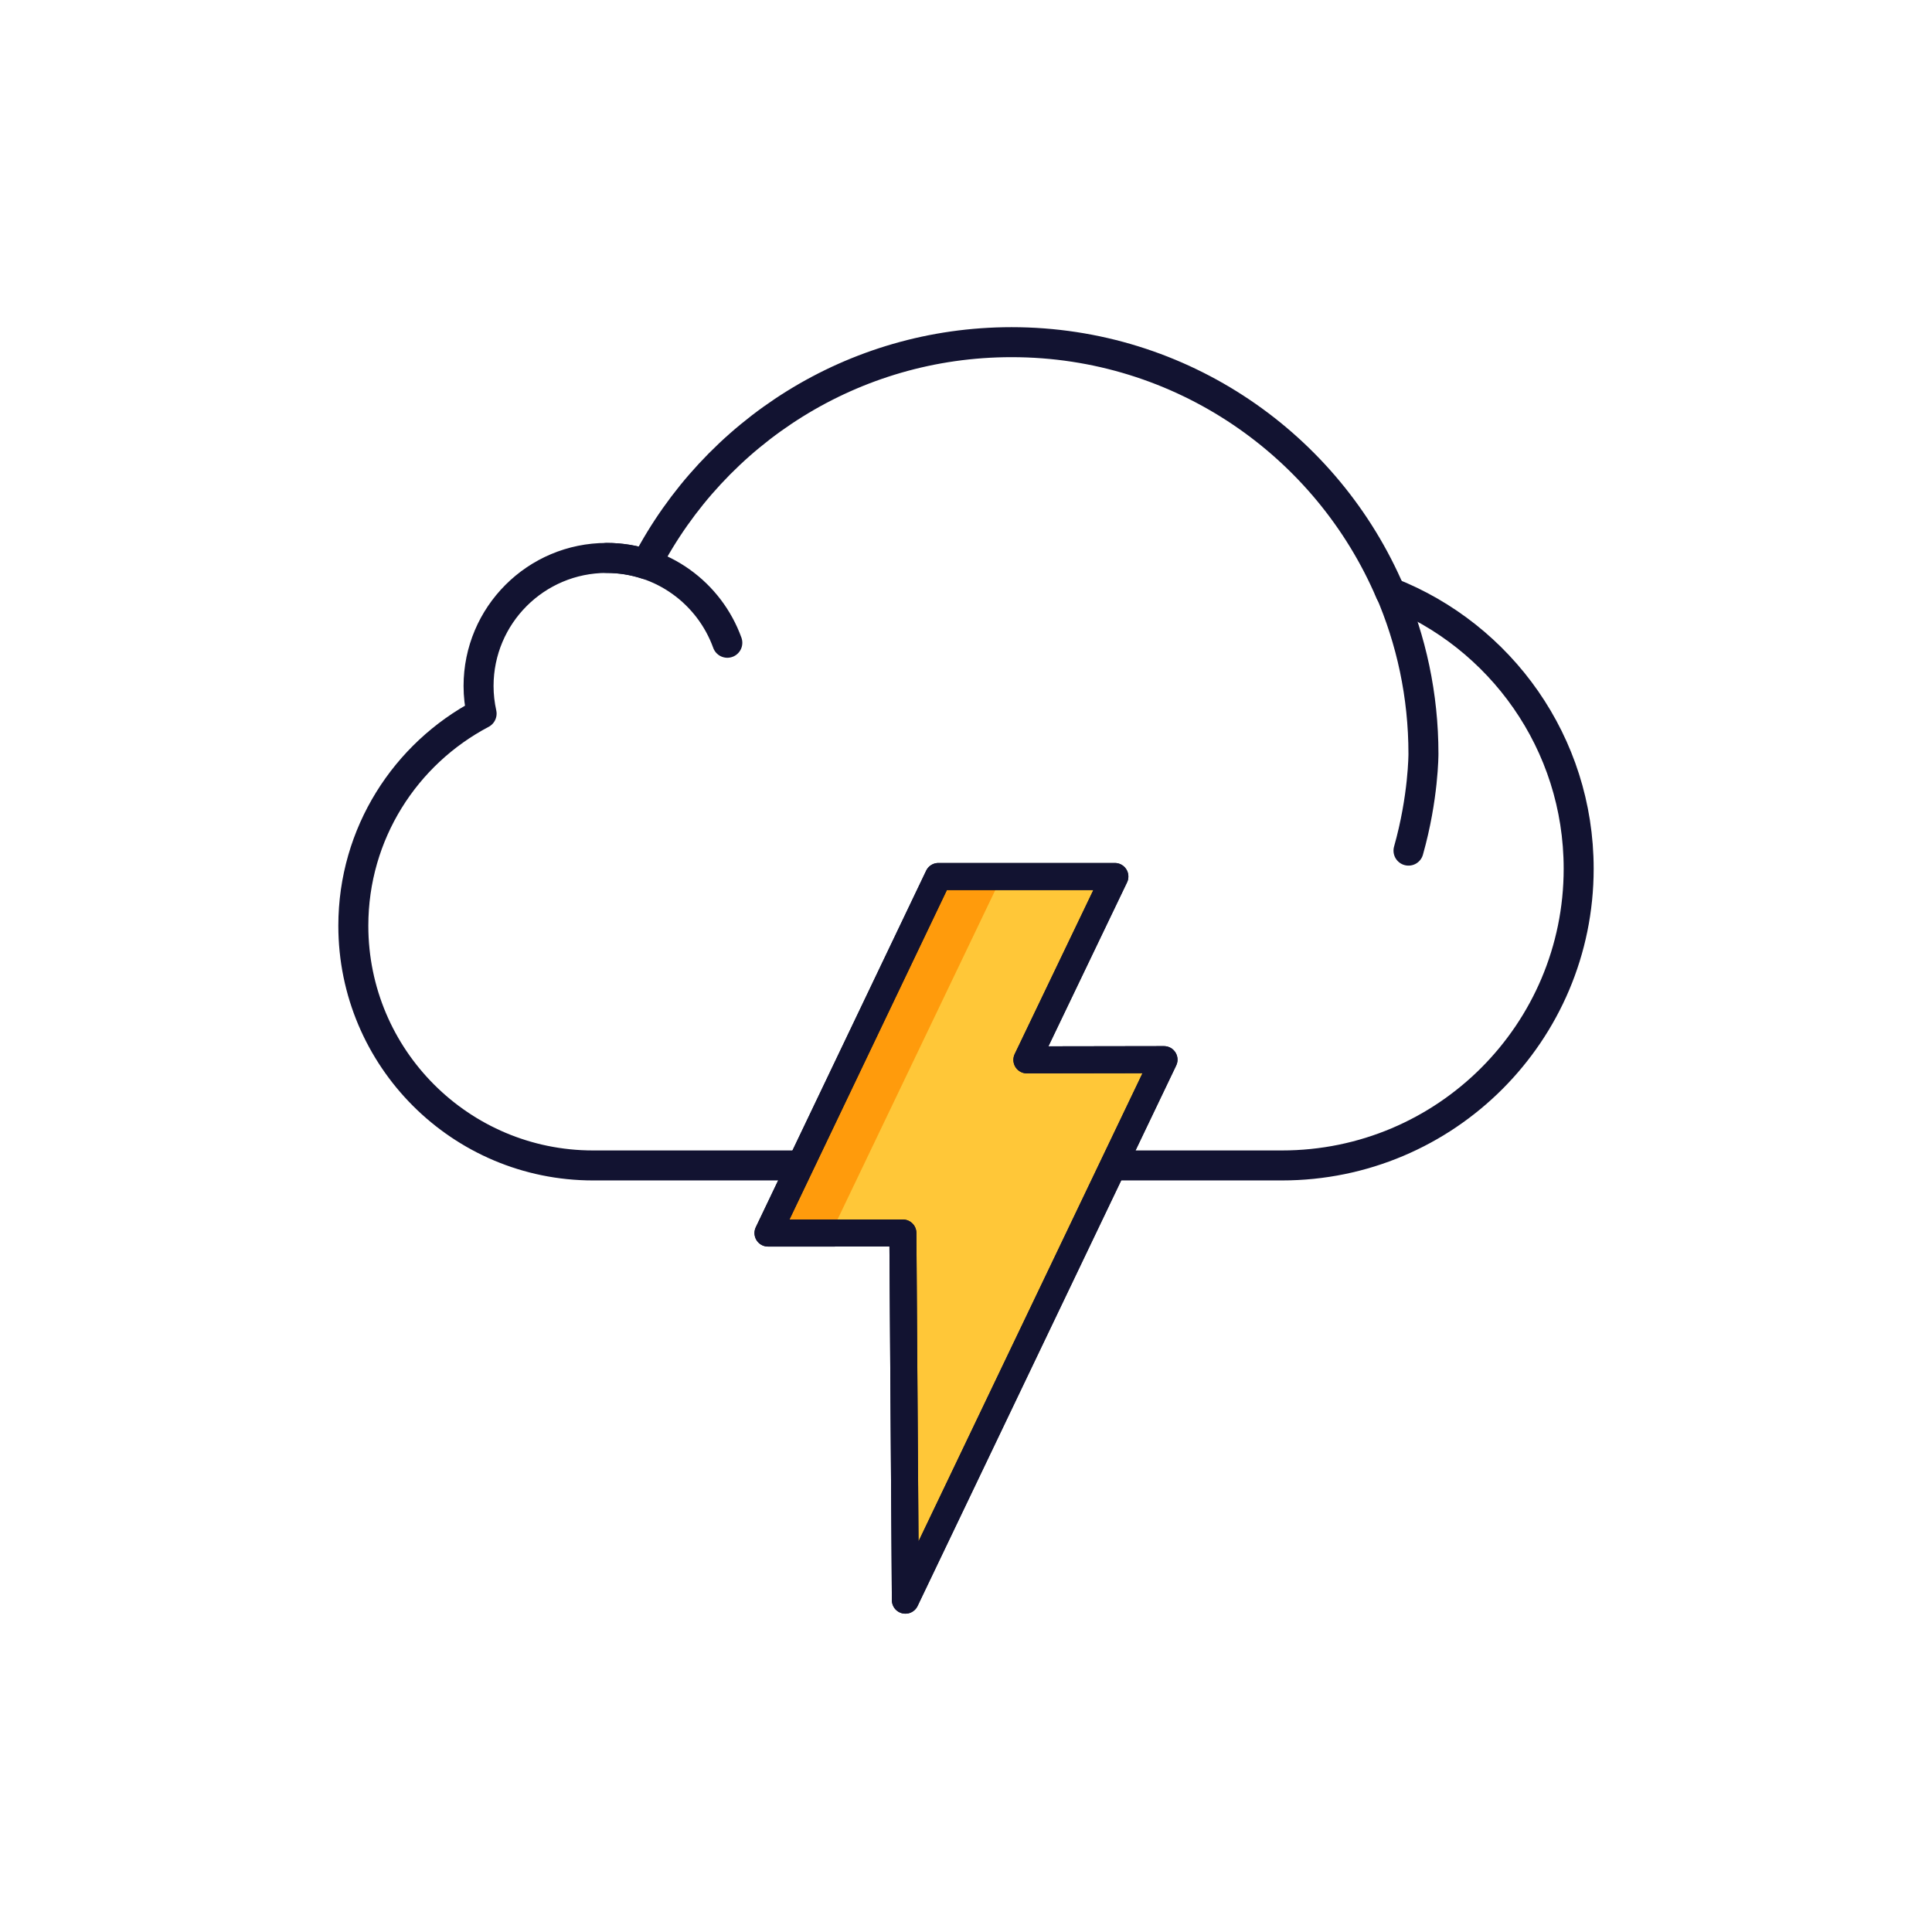
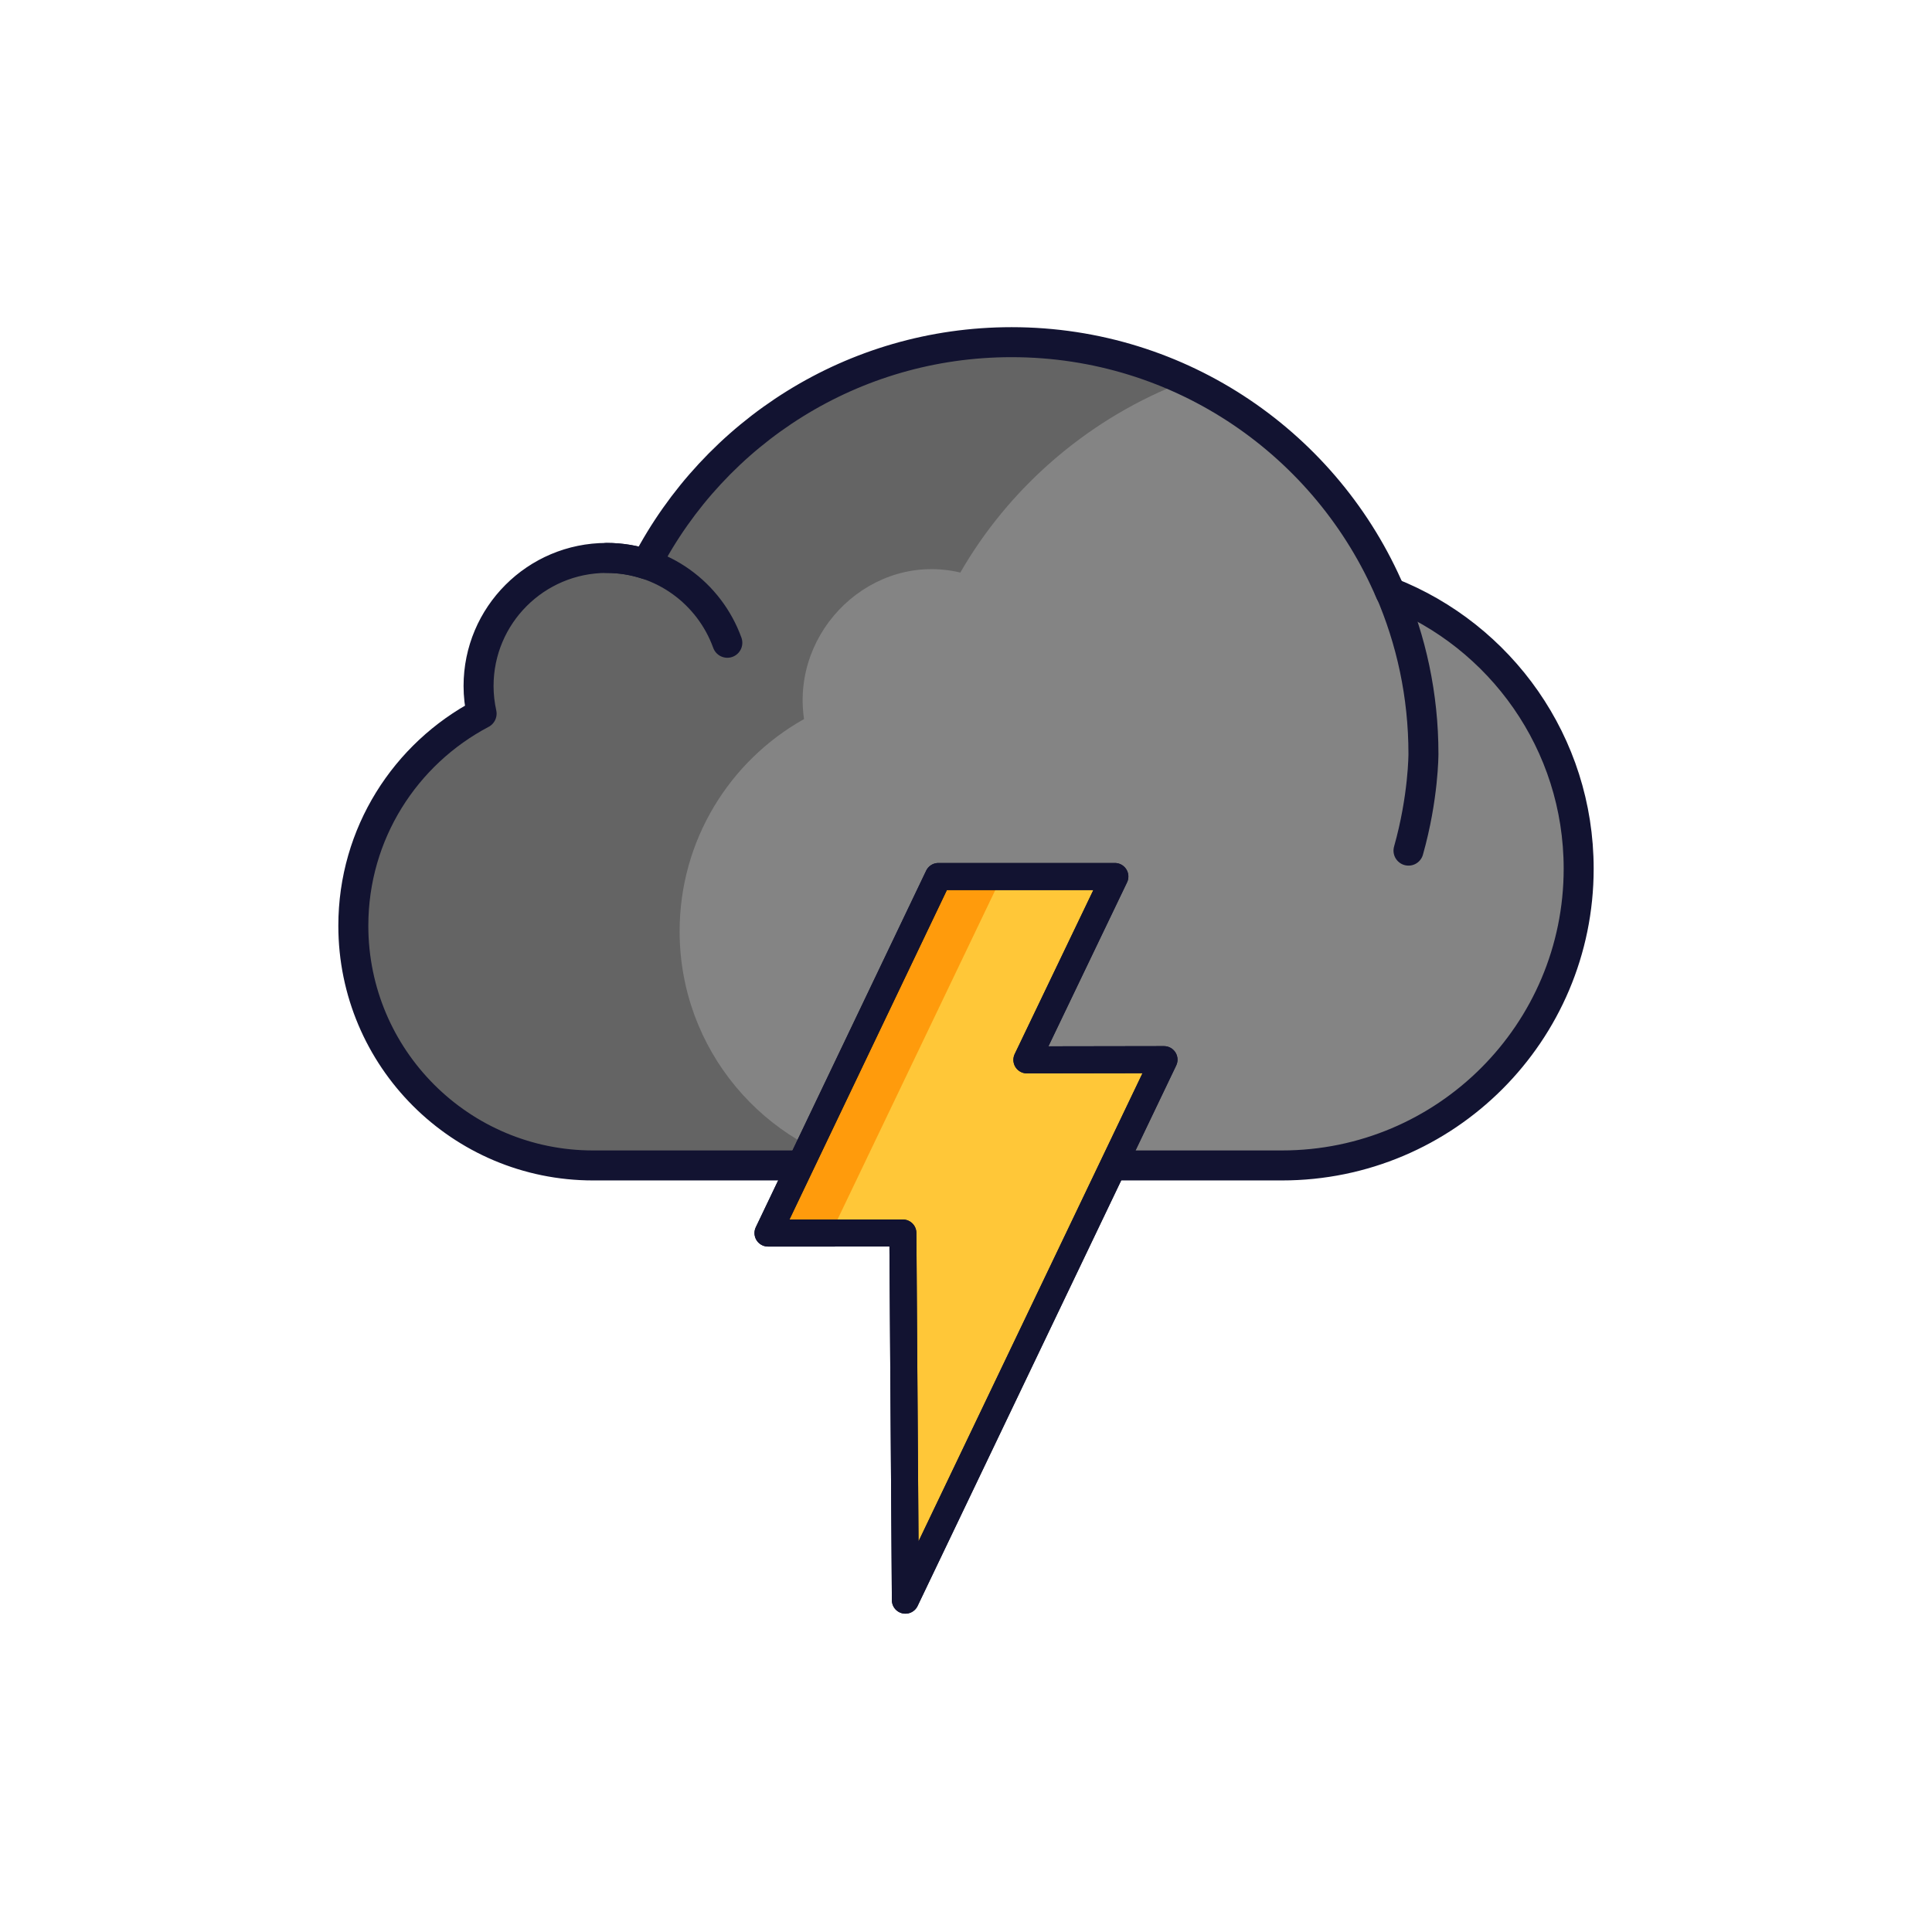
<svg xmlns="http://www.w3.org/2000/svg" viewBox="0 0 500 500" width="500" height="500" preserveAspectRatio="xMidYMid meet" style="width: 100%; height: 100%; transform: translate3d(0px, 0px, 0px) scale(1.3); content-visibility: visible;">
  <defs>
-     <clipPath id="__lottie_element_9858">
+     <clipPath id="__lottie_element_6825">
      <rect width="500" height="500" x="0" y="0" />
    </clipPath>
  </defs>
-   <g clip-path="url(#__lottie_element_9858)">
+   <g clip-path="url(#__lottie_element_6825)">
    <g transform="matrix(1.000011,0,0,1.000011,-0.1008759,2.998291)" opacity="1" style="display: block;">
      <g opacity="1" transform="matrix(1,0,0,1,250,193.522)">
-         <path fill="rgb(255,255,255)" fill-opacity="1" d=" M111.003,-41.111 C93.459,-79.525 54.715,-106.224 9.723,-106.224 C-31.553,-106.224 -68.265,-82.923 -87.472,-49.543 C-110.184,-54.955 -131.308,-34.717 -127.918,-11.626 C-147.14,-0.854 -160.115,19.717 -160.115,43.299 C-160.115,78.058 -131.949,106.224 -97.19,106.224 C-97.19,106.224 83.975,106.224 83.975,106.224 C126.03,106.224 160.115,72.139 160.115,30.084 C160.115,-2.457 139.709,-30.219 111.003,-41.111z">
+         <path fill="rgb(132,132,132)" fill-opacity="1" d=" M111.003,-41.111 C93.459,-79.525 54.715,-106.224 9.723,-106.224 C-31.553,-106.224 -68.265,-82.923 -87.472,-49.543 C-110.184,-54.955 -131.308,-34.717 -127.918,-11.626 C-147.14,-0.854 -160.115,19.717 -160.115,43.299 C-160.115,78.058 -131.949,106.224 -97.19,106.224 C-97.19,106.224 83.975,106.224 83.975,106.224 C126.03,106.224 160.115,72.139 160.115,30.084 C160.115,-2.457 139.709,-30.219 111.003,-41.111z">
				</path>
      </g>
      <g opacity="0.5" transform="matrix(1,0,0,1,197.136,193.522)" style="mix-blend-mode: multiply;">
-         <path fill="rgb(255,255,255)" fill-opacity="1" d=" M-21.15,44.498 C-21.15,20.916 -8.176,0.345 11.046,-10.427 C7.656,-33.518 28.781,-53.756 51.493,-48.344 C63.919,-69.939 83.677,-87.304 107.251,-96.882 C93.579,-102.881 78.477,-106.224 62.588,-106.224 C21.312,-106.224 -15.4,-82.923 -34.607,-49.543 C-57.319,-54.955 -78.443,-34.717 -75.054,-11.626 C-94.276,-0.854 -107.251,19.717 -107.251,43.299 C-107.251,78.058 -79.084,106.224 -44.325,106.224 C-44.325,106.224 29.535,106.224 29.535,106.224 C0.639,100.528 -21.15,75.068 -21.15,44.498z">
+         <path fill="rgb(132,132,132)" fill-opacity="1" d=" M-21.15,44.498 C-21.15,20.916 -8.176,0.345 11.046,-10.427 C7.656,-33.518 28.781,-53.756 51.493,-48.344 C63.919,-69.939 83.677,-87.304 107.251,-96.882 C93.579,-102.881 78.477,-106.224 62.588,-106.224 C21.312,-106.224 -15.4,-82.923 -34.607,-49.543 C-57.319,-54.955 -78.443,-34.717 -75.054,-11.626 C-94.276,-0.854 -107.251,19.717 -107.251,43.299 C-107.251,78.058 -79.084,106.224 -44.325,106.224 C-44.325,106.224 29.535,106.224 29.535,106.224 C0.639,100.528 -21.15,75.068 -21.15,44.498z">
				</path>
      </g>
    </g>
    <g transform="matrix(3.1682,0,0,3.1682,250,195.084)" opacity="1" style="display: block;">
      <g opacity="1" transform="matrix(1,0,0,1,0,0)">
        <path stroke-linecap="round" stroke-linejoin="round" fill-opacity="0" stroke="rgb(18,19,49)" stroke-opacity="1" stroke-width="2.45" d=" M34.663,-13.18 C29.536,-25.199 17.614,-33.625 3.722,-33.625 C-9.262,-33.625 -20.519,-26.261 -26.122,-15.486 C-27.14,-15.817 -28.225,-16 -29.354,-16 C-35.133,-16 -39.817,-11.315 -39.817,-5.536 C-39.817,-4.762 -39.727,-4.01 -39.568,-3.284 C-45.795,-0.006 -50.047,6.518 -50.047,14.044 C-50.047,24.858 -41.28,33.625 -30.466,33.625 C-24.733,33.625 22.199,33.625 25.805,33.625 C39.193,33.625 50.047,22.772 50.047,9.384 C50.047,-0.877 43.668,-9.642 34.663,-13.18z">
				</path>
      </g>
    </g>
    <g transform="matrix(3.1682,0,0,3.1682,250,195.084)" opacity="1" style="display: block;">
      <g opacity="1" transform="matrix(1,0,0,1,0,0)">
        <path stroke-linecap="round" stroke-linejoin="round" fill-opacity="0" stroke="rgb(18,19,49)" stroke-opacity="1" stroke-width="2.45" d=" M-19.496,-9.07 C-20.953,-13.107 -24.808,-16 -29.347,-16 M34.586,-13.412 C36.375,-9.303 37.367,-4.768 37.367,0 C37.367,0 37.378,3.551 36.146,7.909">
				</path>
      </g>
    </g>
    <g transform="matrix(1,0,0,1,250,320.48)" opacity="1" style="display: block;">
      <g opacity="1" transform="matrix(1,0,0,1,0,0)">
        <path fill="rgb(255,199,56)" fill-opacity="1" d=" M38.523,-93.639 C38.523,-93.639 15.763,-46.185 15.763,-46.185 C15.763,-46.185 51.24,-46.243 51.24,-46.243 C51.24,-46.243 -15.686,93.639 -15.686,93.639 C-15.686,93.639 -16.339,-1.377 -16.339,-1.377 C-16.339,-1.377 -51.24,-1.37 -51.24,-1.37 C-51.24,-1.37 -7.153,-93.639 -7.153,-93.639 C-7.153,-93.639 38.523,-93.639 38.523,-93.639z">
				</path>
        <path stroke-linecap="round" stroke-linejoin="round" fill-opacity="0" stroke="rgb(18,19,49)" stroke-opacity="1" stroke-width="7" d=" M38.523,-93.639 C38.523,-93.639 15.763,-46.185 15.763,-46.185 C15.763,-46.185 51.24,-46.243 51.24,-46.243 C51.24,-46.243 -15.686,93.639 -15.686,93.639 C-15.686,93.639 -16.339,-1.377 -16.339,-1.377 C-16.339,-1.377 -51.24,-1.37 -51.24,-1.37 C-51.24,-1.37 -7.153,-93.639 -7.153,-93.639 C-7.153,-93.639 38.523,-93.639 38.523,-93.639z">
				</path>
      </g>
    </g>
    <g transform="matrix(1,0,0,1,0,0.00001525879)" opacity="1" style="mix-blend-mode: multiply; display: block;">
      <g opacity="1" transform="matrix(1,0,0,1,228.623,271.558)" style="mix-blend-mode: multiply;">
        <g opacity="1" transform="matrix(1,0,0,1,0,0)">
          <path fill="rgb(255,199,56)" fill-opacity="1" d=" M30.363,-44.135 C30.363,-44.135 14.724,-44.135 14.724,-44.135 C14.724,-44.135 -29.113,47.385 -29.113,47.385 C-29.113,47.385 -13.473,47.381 -13.473,47.381 C-13.473,47.381 30.363,-44.135 30.363,-44.135z">
					</path>
        </g>
      </g>
    </g>
    <g transform="matrix(1,0,0,1,250,320.48)" opacity="1" style="display: block;">
      <g opacity="1" transform="matrix(1,0,0,1,0,0)">
        <path stroke-linecap="round" stroke-linejoin="round" fill-opacity="0" stroke="rgb(18,19,49)" stroke-opacity="1" stroke-width="7" d=" M38.523,-93.639 C38.523,-93.639 15.763,-46.185 15.763,-46.185 C15.763,-46.185 51.24,-46.243 51.24,-46.243 C51.24,-46.243 -15.686,93.639 -15.686,93.639 C-15.686,93.639 -16.339,-1.377 -16.339,-1.377 C-16.339,-1.377 -51.24,-1.37 -51.24,-1.37 C-51.24,-1.37 -7.153,-93.639 -7.153,-93.639 C-7.153,-93.639 38.523,-93.639 38.523,-93.639z">
				</path>
      </g>
    </g>
  </g>
</svg>
